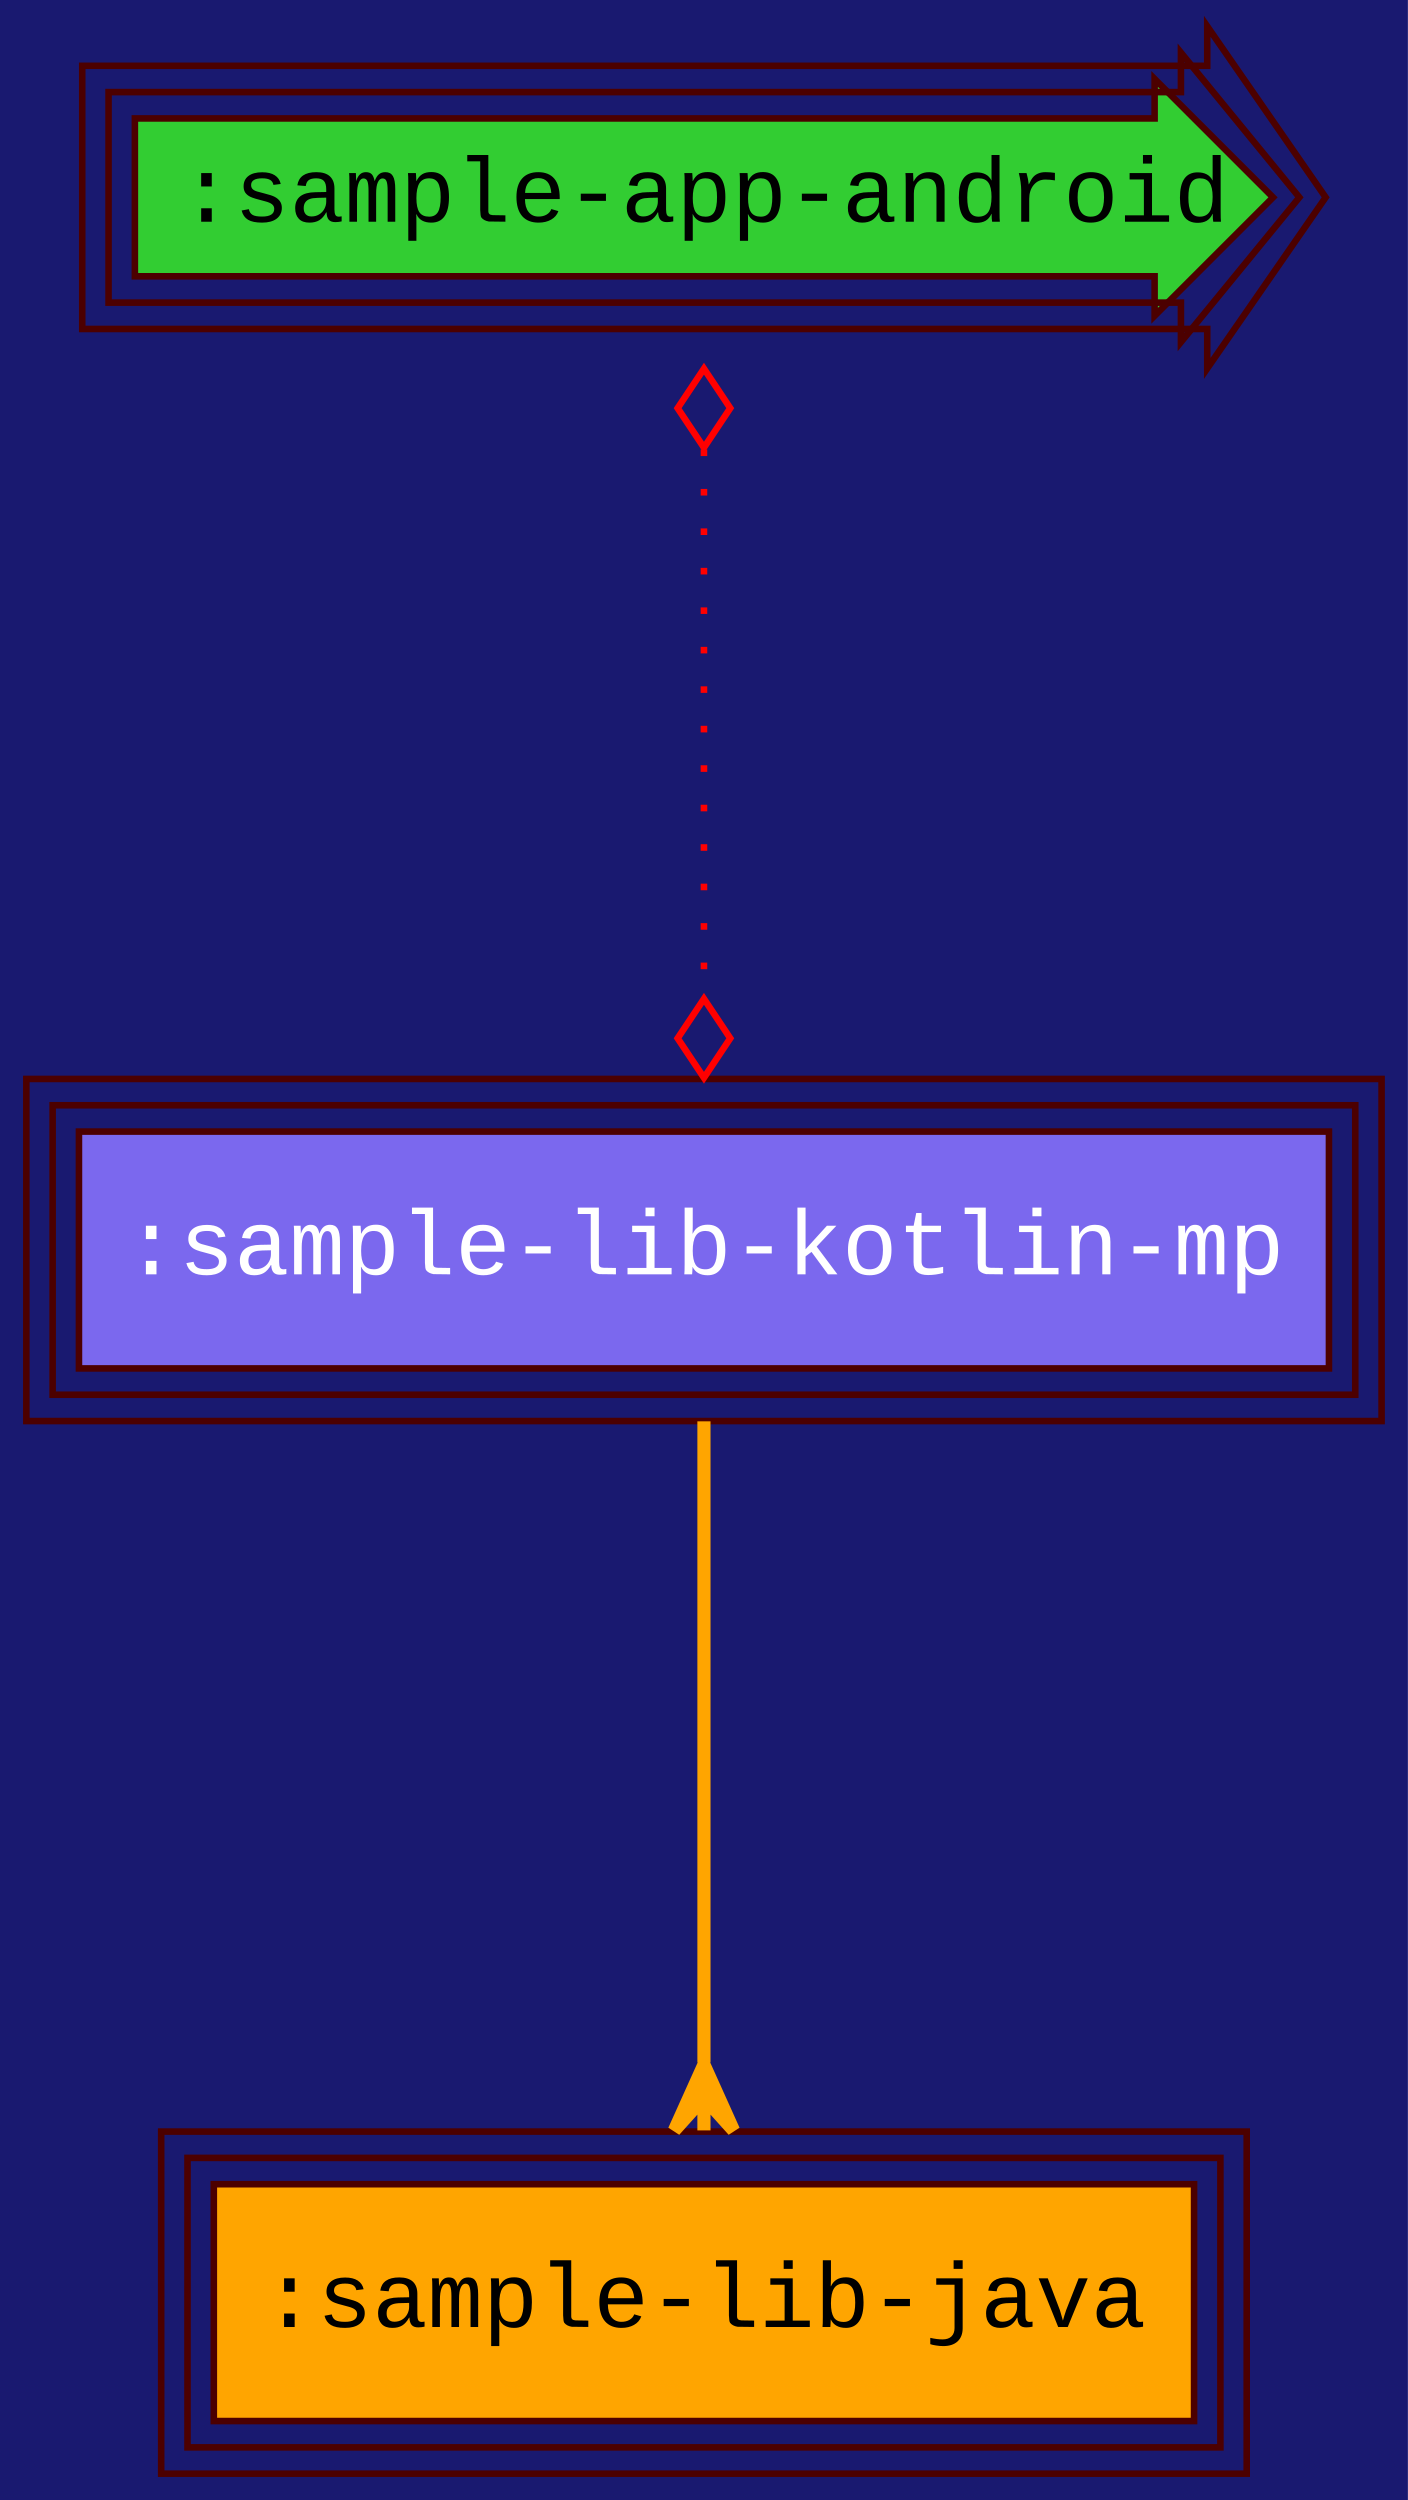
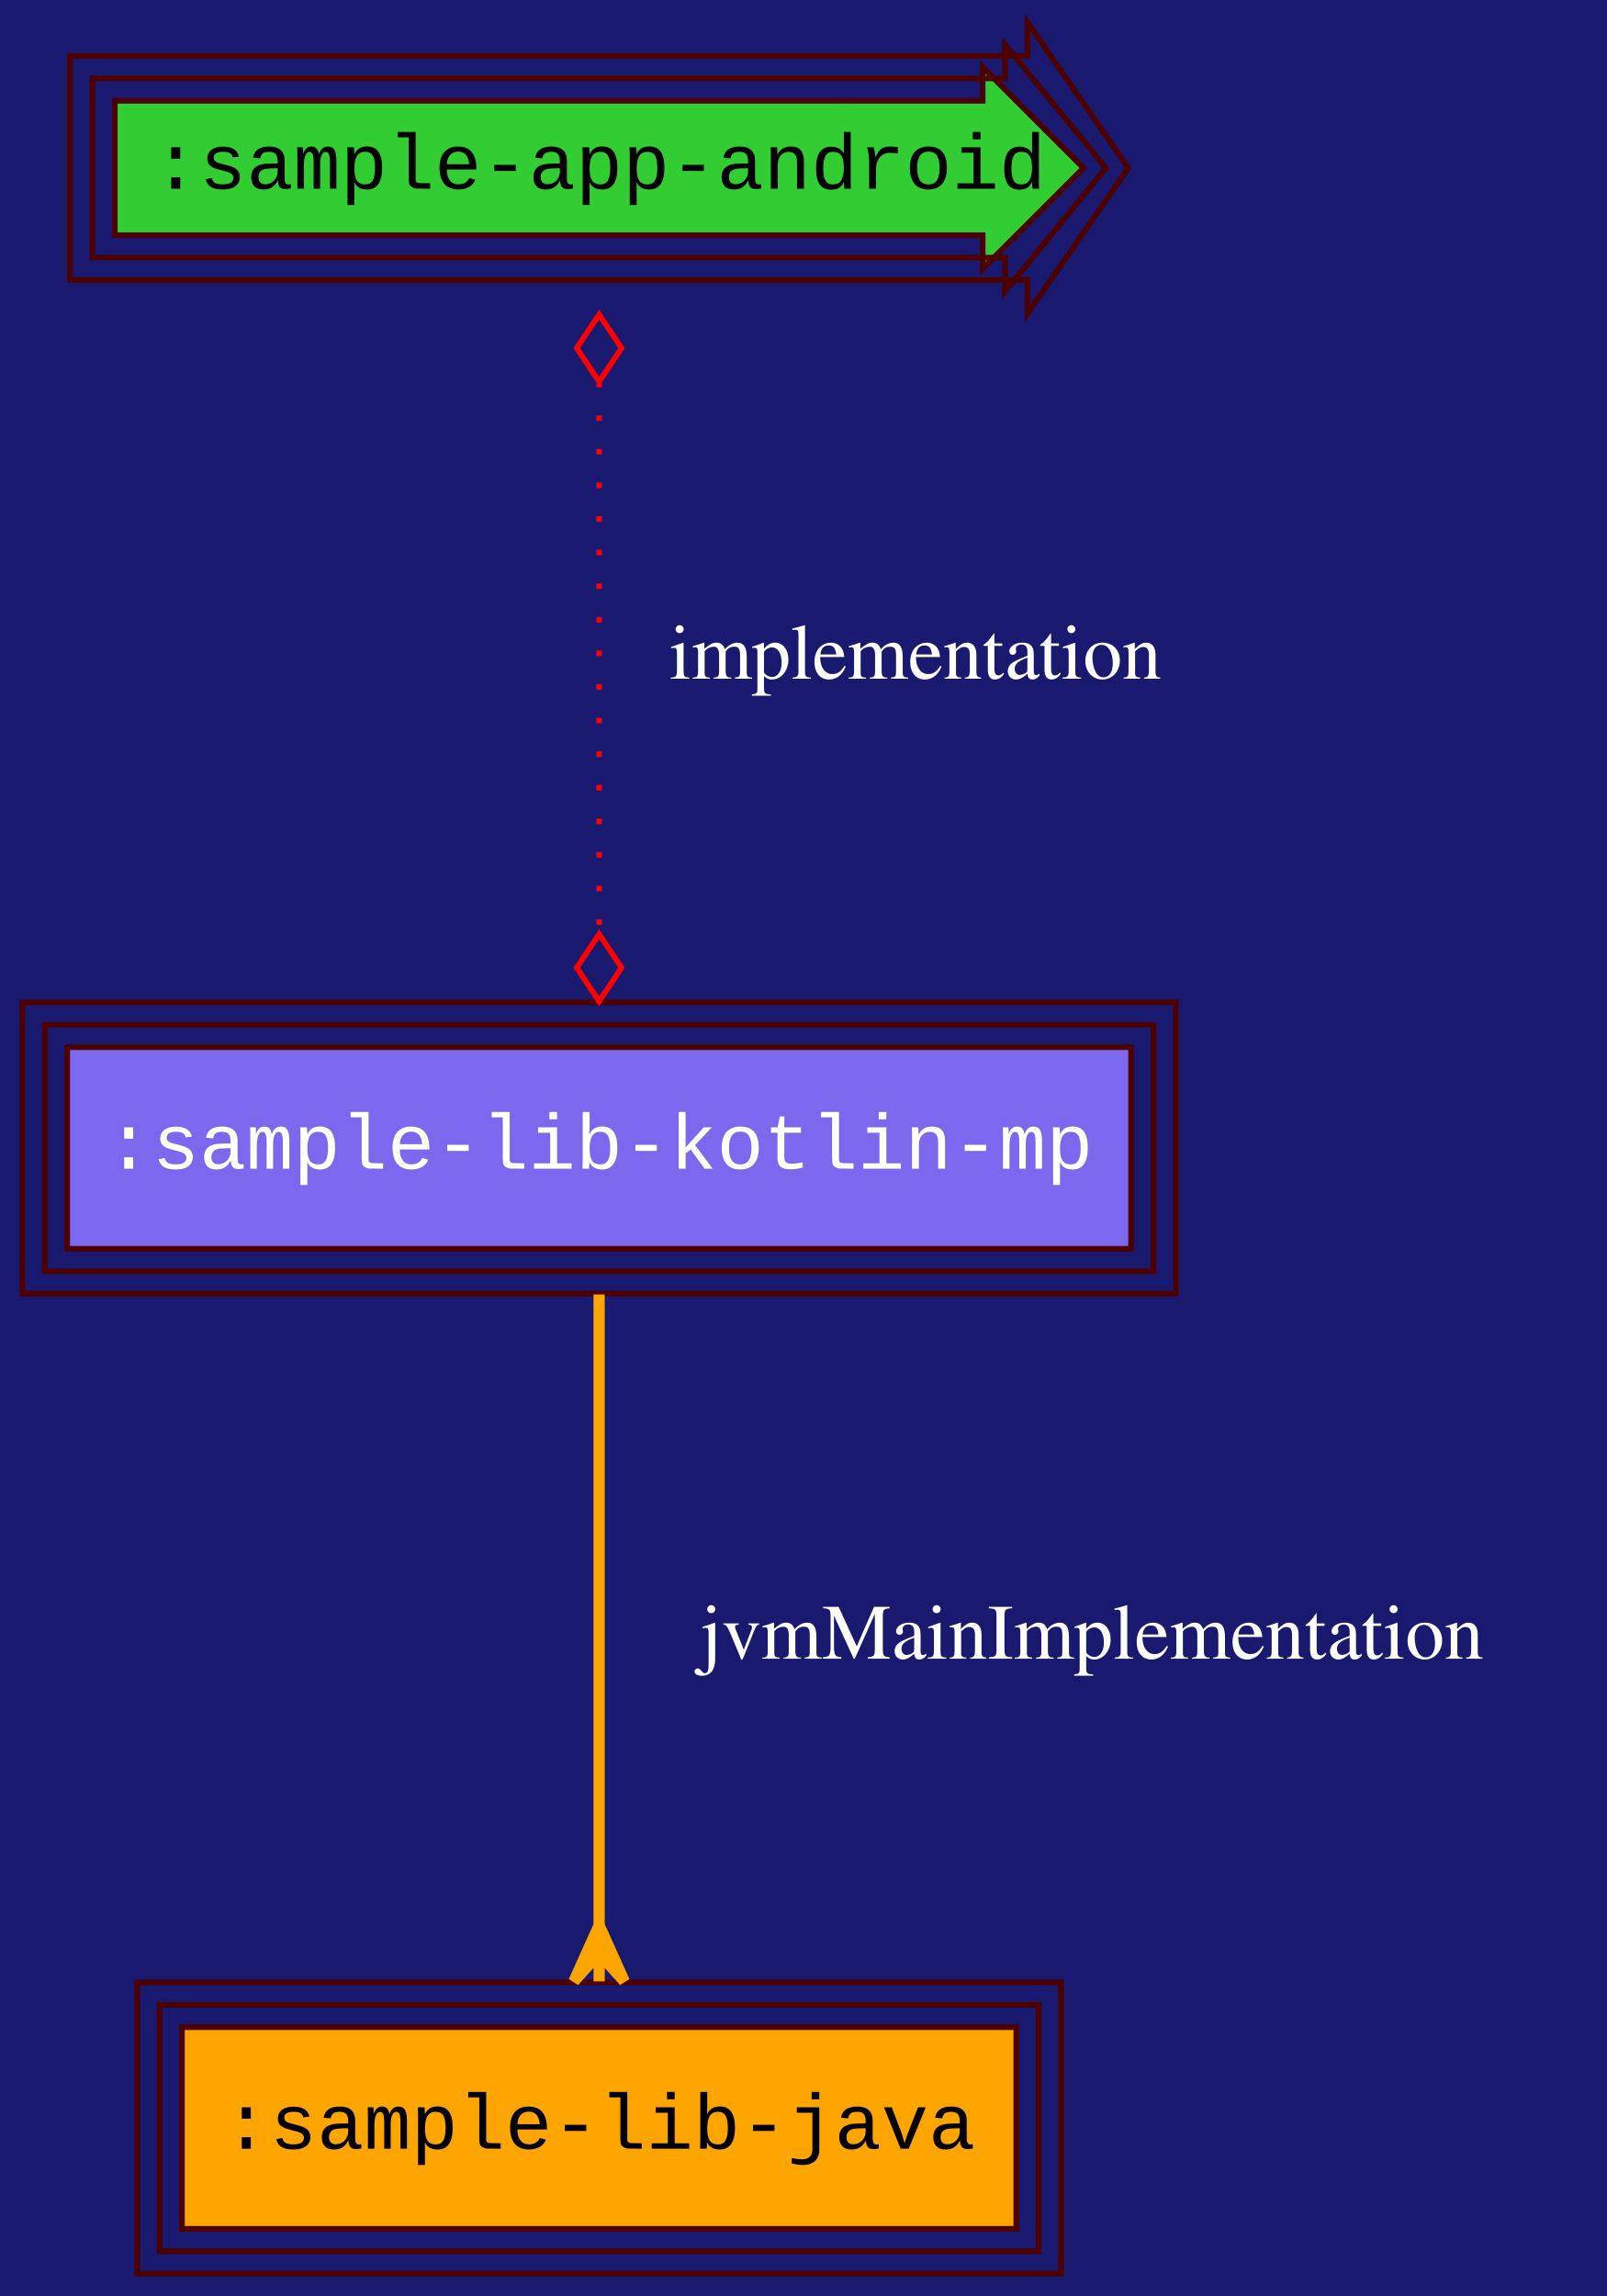
- <svg xmlns="http://www.w3.org/2000/svg" width="214pt" height="380pt" viewBox="0.00 0.00 214.00 380.00">
-   <g id="graph0" class="graph" transform="scale(1 1) rotate(0) translate(4 376)">
-     <polygon fill="MidnightBlue" stroke="transparent" points="-4,4 -4,-376 210,-376 210,4 -4,4" />
+ <svg xmlns="http://www.w3.org/2000/svg" width="287pt" height="410pt" viewBox="0.00 0.00 287.00 410.00">
+   <g id="graph0" class="graph" transform="scale(1 1) rotate(0) translate(4 406)">
+     <polygon fill="MidnightBlue" stroke="transparent" points="-4,4 -4,-406 283,-406 283,4 -4,4" />
    <g id="node1" class="node">
-       <polygon fill="limegreen" stroke="#4c0000" points="171.5,-358 16.5,-358 16.5,-334 171.5,-334 171.5,-328 189.5,-346 171.5,-364 171.5,-358" />
-       <polygon fill="none" stroke="#4c0000" points="175.5,-362 12.5,-362 12.5,-330 175.5,-330 175.5,-324 193.5,-346 175.5,-368 175.5,-362" />
-       <polygon fill="none" stroke="#4c0000" points="179.5,-366 8.5,-366 8.5,-326 179.5,-326 179.5,-320 197.5,-346 179.5,-372 179.5,-366" />
-       <text text-anchor="middle" x="103" y="-342.3" font-family="Courier New" font-size="14.00">:sample-app-android</text>
+       <polygon fill="limegreen" stroke="#4c0000" points="171.5,-388 16.5,-388 16.5,-364 171.5,-364 171.5,-358 189.5,-376 171.5,-394 171.5,-388" />
+       <polygon fill="none" stroke="#4c0000" points="175.5,-392 12.5,-392 12.5,-360 175.5,-360 175.5,-354 193.5,-376 175.5,-398 175.5,-392" />
+       <polygon fill="none" stroke="#4c0000" points="179.5,-396 8.5,-396 8.5,-356 179.5,-356 179.5,-350 197.5,-376 179.5,-402 179.5,-396" />
+       <text text-anchor="middle" x="103" y="-372.3" font-family="Courier New" font-size="14.00">:sample-app-android</text>
    </g>
    <g id="node3" class="node">
-       <polygon fill="mediumslateblue" stroke="#4c0000" points="198,-204 8,-204 8,-168 198,-168 198,-204" />
-       <polygon fill="none" stroke="#4c0000" points="202,-208 4,-208 4,-164 202,-164 202,-208" />
-       <polygon fill="none" stroke="#4c0000" points="206,-212 0,-212 0,-160 206,-160 206,-212" />
-       <text text-anchor="middle" x="103" y="-182.3" font-family="Courier New" font-size="14.00" fill="white">:sample-lib-kotlin-mp</text>
+       <polygon fill="mediumslateblue" stroke="#4c0000" points="198,-219 8,-219 8,-183 198,-183 198,-219" />
+       <polygon fill="none" stroke="#4c0000" points="202,-223 4,-223 4,-179 202,-179 202,-223" />
+       <polygon fill="none" stroke="#4c0000" points="206,-227 0,-227 0,-175 206,-175 206,-227" />
+       <text text-anchor="middle" x="103" y="-197.3" font-family="Courier New" font-size="14.00" fill="white">:sample-lib-kotlin-mp</text>
    </g>
    <g id="edge1" class="edge">
-       <path fill="none" stroke="red" stroke-dasharray="1,5" d="M103,-307.68C103,-282.6 103,-249.65 103,-224.52" />
-       <polygon fill="none" stroke="red" points="103,-307.96 107,-313.96 103,-319.96 99,-313.96 103,-307.96" />
-       <polygon fill="none" stroke="red" points="103,-224.18 99,-218.18 103,-212.18 107,-218.18 103,-224.18" />
+       <path fill="none" stroke="red" stroke-dasharray="1,5" d="M103,-337.83C103,-308.74 103,-268.45 103,-239.32" />
+       <polygon fill="none" stroke="red" points="103,-337.84 107,-343.84 103,-349.84 99,-343.84 103,-337.84" />
+       <polygon fill="none" stroke="red" points="103,-239.19 99,-233.19 103,-227.19 107,-233.19 103,-239.19" />
+       <text text-anchor="middle" x="159.5" y="-284.8" font-family="Times,serif" font-size="14.00" fill="white">implementation</text>
    </g>
    <g id="node2" class="node">
      <polygon fill="orange" stroke="#4c0000" points="177.5,-44 28.5,-44 28.5,-8 177.5,-8 177.5,-44" />
      <polygon fill="none" stroke="#4c0000" points="181.5,-48 24.5,-48 24.5,-4 181.5,-4 181.5,-48" />
      <polygon fill="none" stroke="#4c0000" points="185.5,-52 20.5,-52 20.5,0 185.5,0 185.5,-52" />
      <text text-anchor="middle" x="103" y="-22.3" font-family="Courier New" font-size="14.00">:sample-lib-java</text>
    </g>
    <g id="edge2" class="edge">
-       <path fill="none" stroke="orange" stroke-width="2" d="M103,-159.96C103,-133.69 103,-92.17 103,-62.52" />
-       <polygon fill="orange" stroke="orange" stroke-width="2" points="103,-62.18 107.5,-52.18 103,-57.18 103,-52.18 103,-52.18 103,-52.18 103,-57.18 98.5,-52.18 103,-62.18 103,-62.18" />
+       <path fill="none" stroke="orange" stroke-width="2" d="M103,-174.84C103,-145.25 103,-95.91 103,-62.45" />
+       <polygon fill="orange" stroke="orange" stroke-width="2" points="103,-62.19 107.5,-52.19 103,-57.19 103,-52.19 103,-52.19 103,-52.19 103,-57.19 98.5,-52.19 103,-62.19 103,-62.19" />
+       <text text-anchor="middle" x="191" y="-109.8" font-family="Times,serif" font-size="14.00" fill="white">jvmMainImplementation</text>
    </g>
  </g>
</svg>
